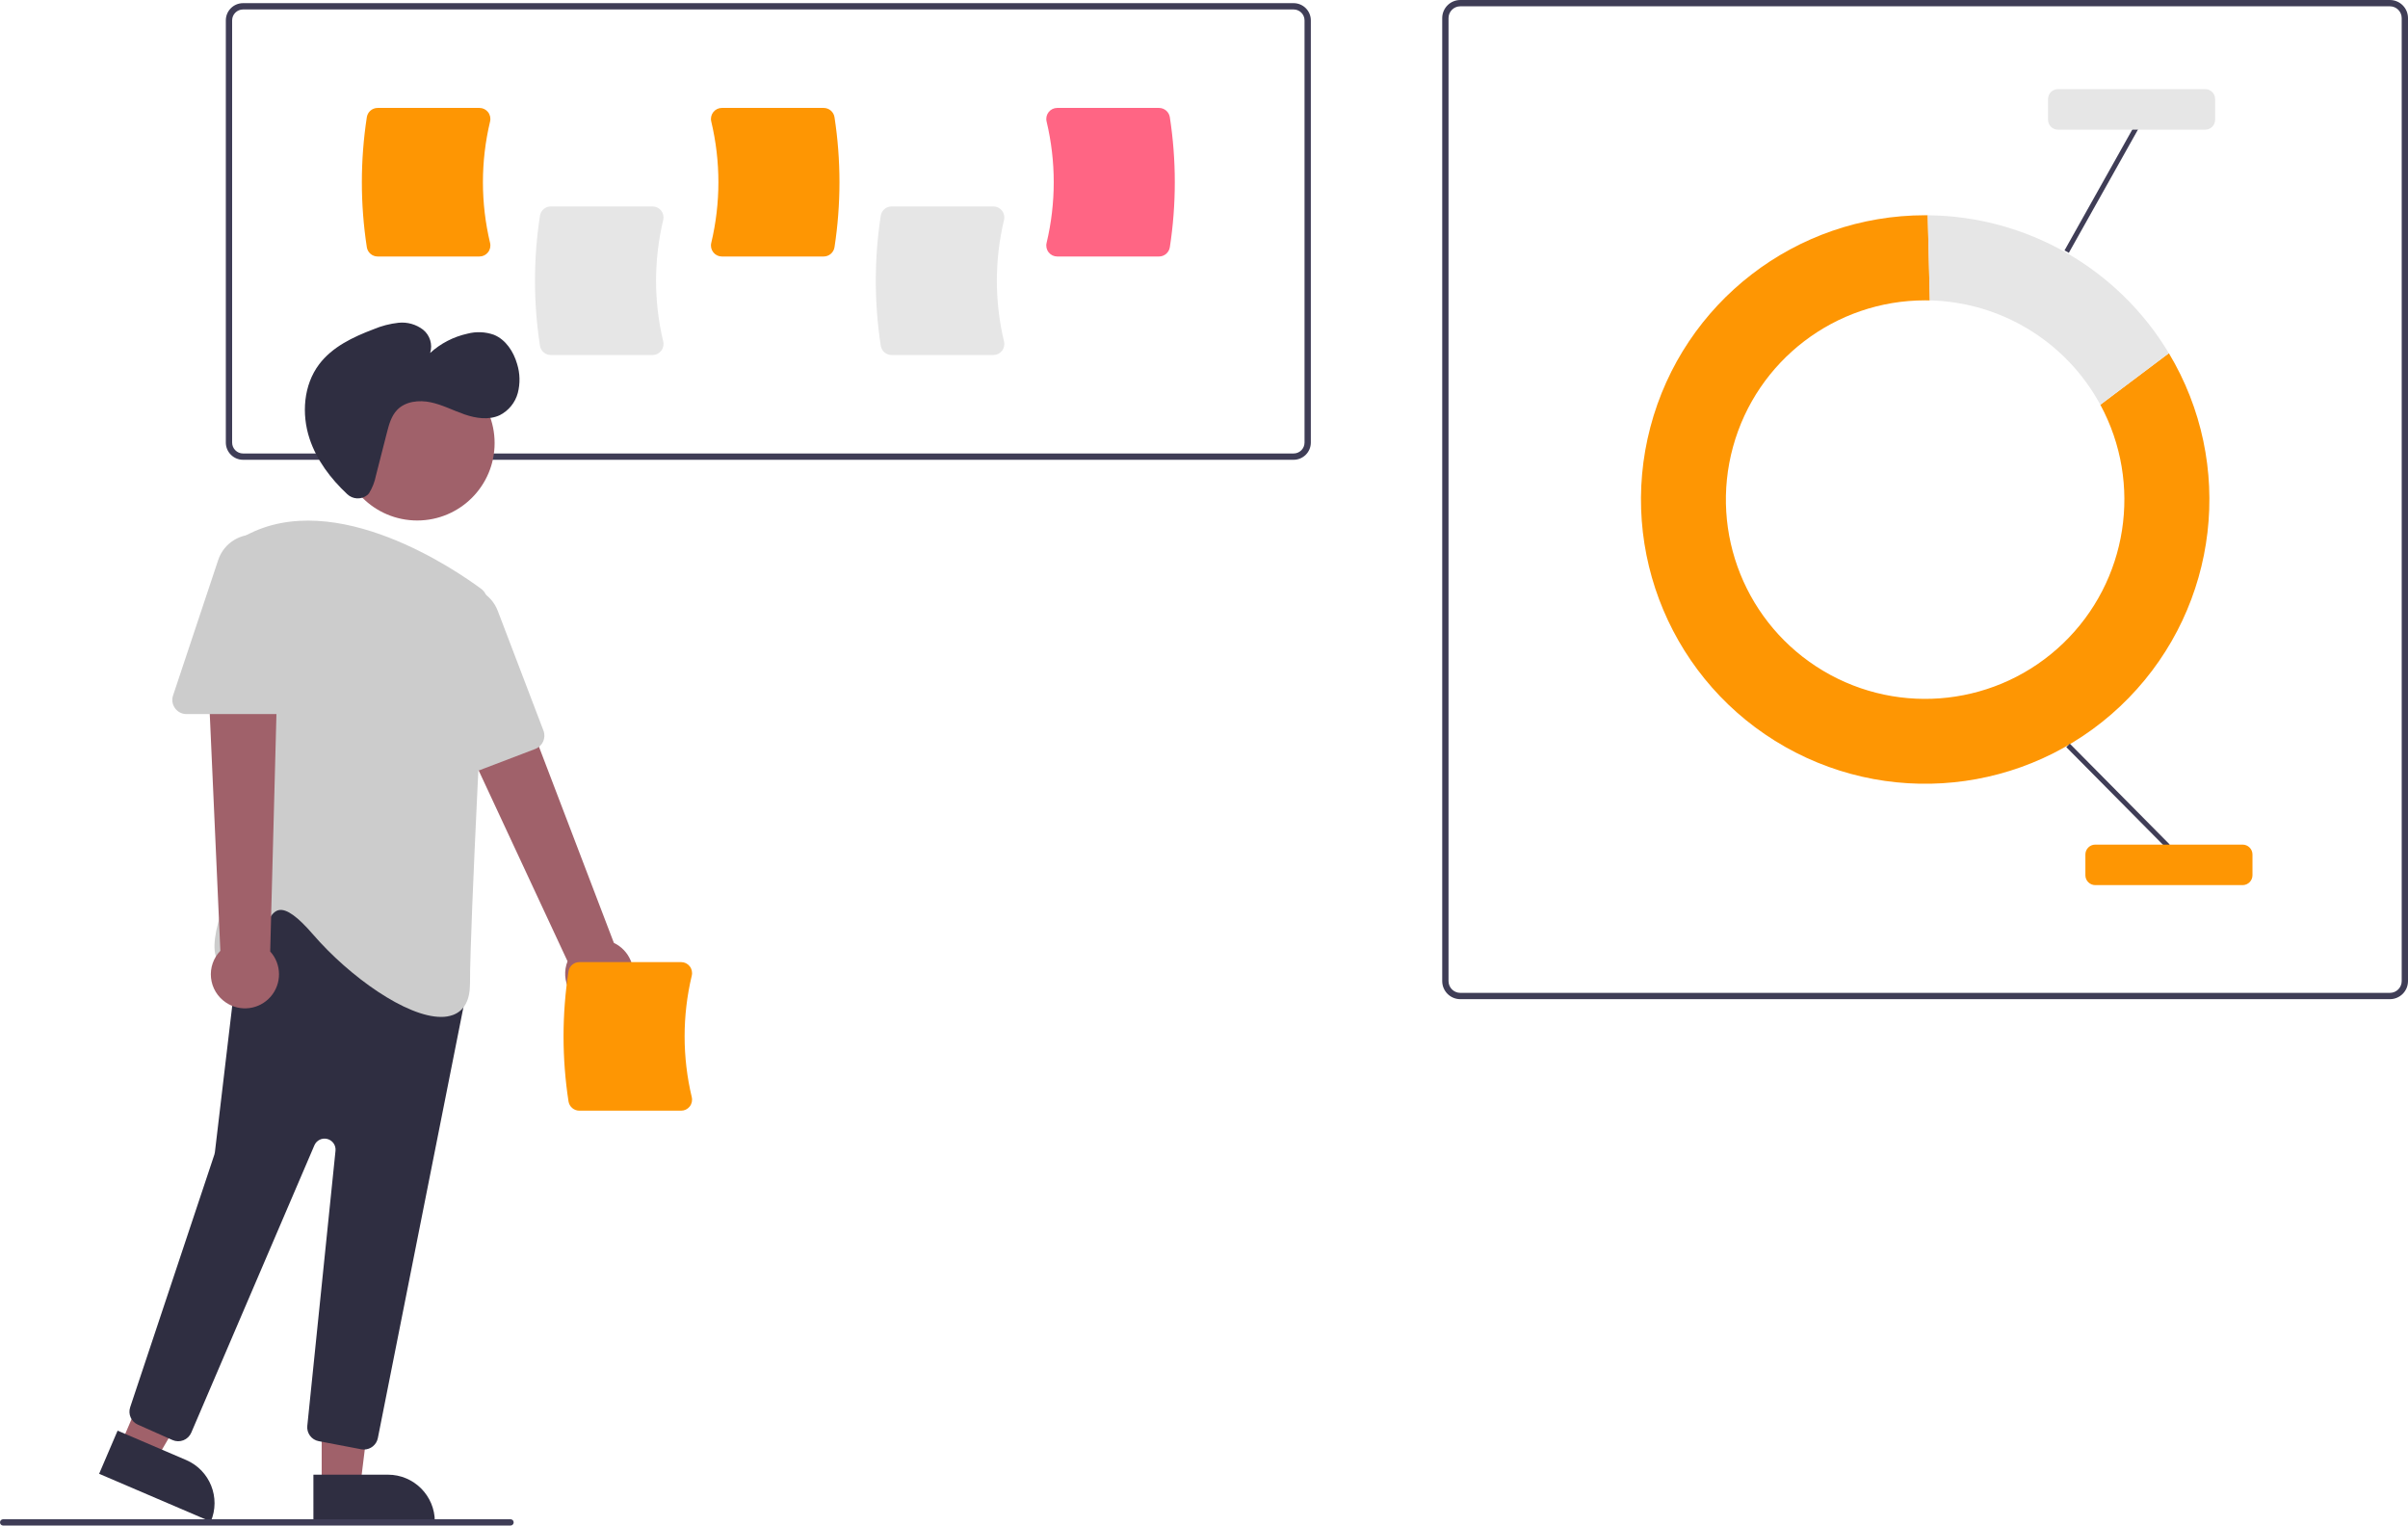
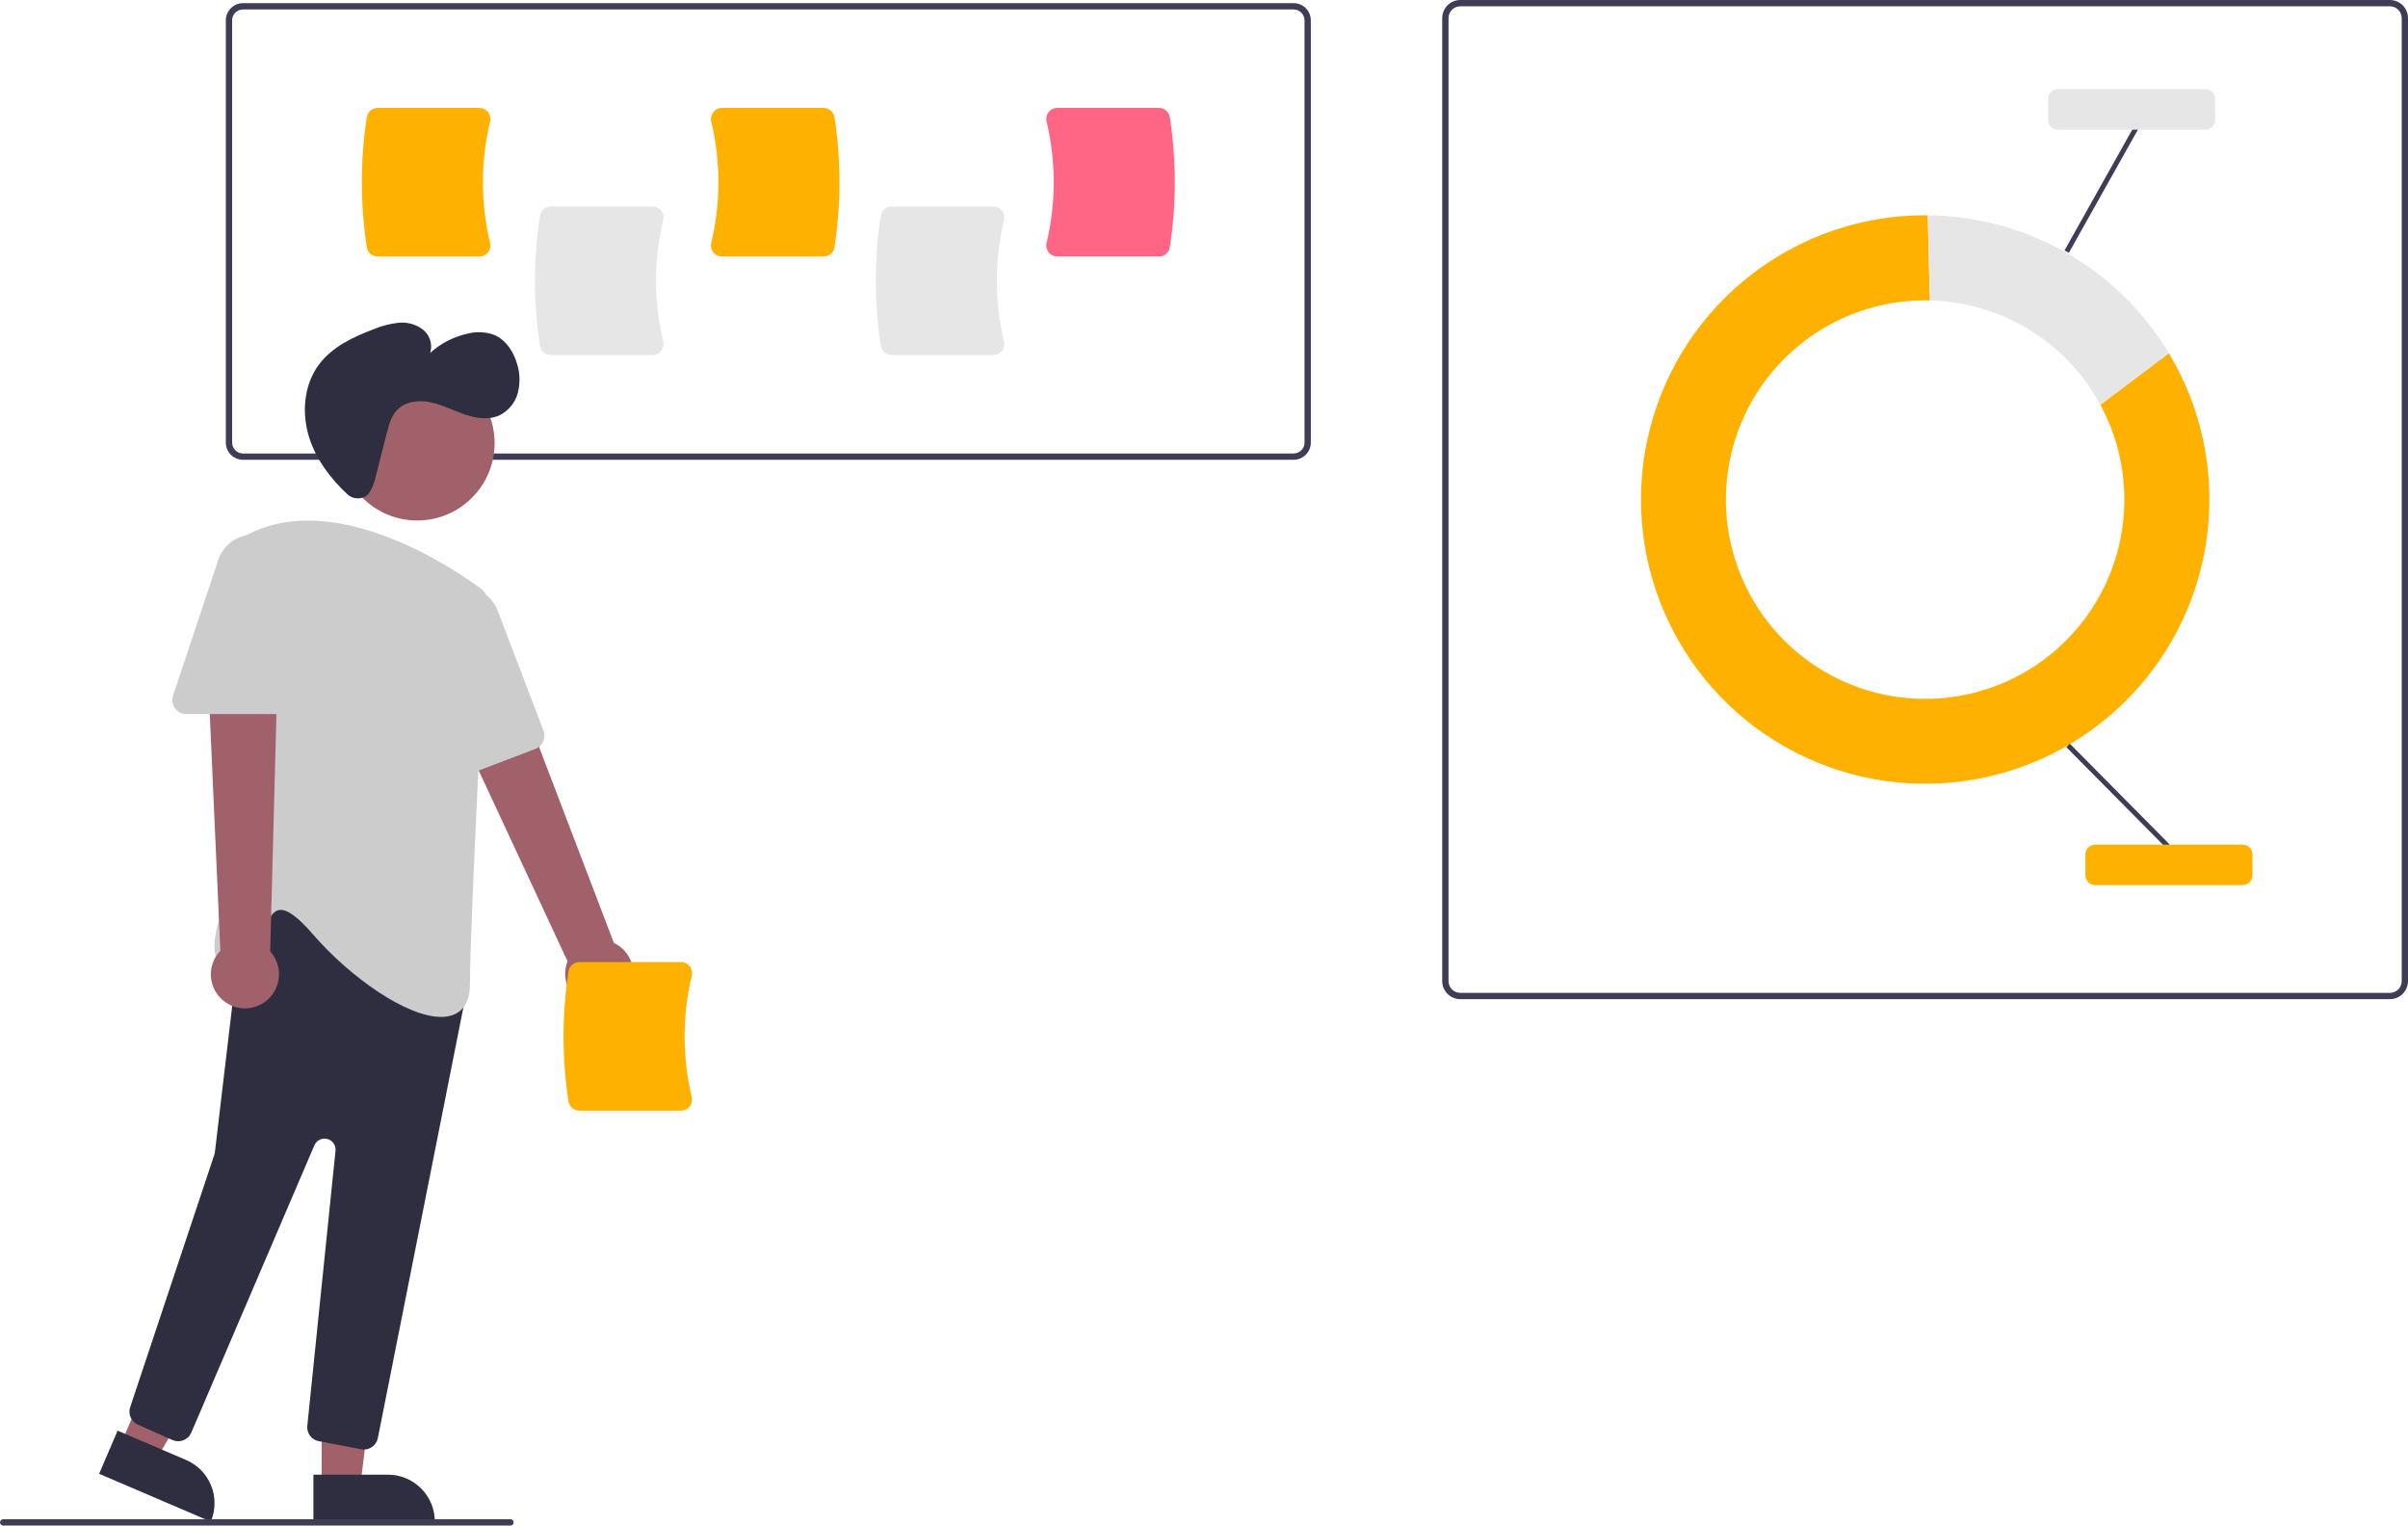
<svg xmlns="http://www.w3.org/2000/svg" height="484" viewBox="0 0 764.114 484" width="764.114">
  <path d="m976.321 525h-294.992a5.743 5.743 0 0 1 -5.736-5.736v-305.527a5.743 5.743 0 0 1 5.736-5.736h294.992a5.743 5.743 0 0 1 5.736 5.736v305.527a5.743 5.743 0 0 1 -5.736 5.736zm-294.992-315a3.741 3.741 0 0 0 -3.736 3.736v305.527a3.741 3.741 0 0 0 3.736 3.736h294.992a3.741 3.741 0 0 0 3.736-3.736v-305.527a3.741 3.741 0 0 0 -3.736-3.736z" fill="#3f3d56" transform="translate(-217.9429 -208)" />
-   <path d="m884.428 336.406a63.221 63.221 0 1 1 -55.603-33.119c.501 0 1.001.007 1.5.019l-.668-27.006c-.277-.002-.553-.011-.831-.011a90.184 90.184 0 1 0 77.35 43.772z" fill="#fe9603" transform="translate(-217.9429 -208)" />
+   <path d="m884.428 336.406a63.221 63.221 0 1 1 -55.603-33.119c.501 0 1.001.007 1.5.019l-.668-27.006c-.277-.002-.553-.011-.831-.011a90.184 90.184 0 1 0 77.35 43.772z" fill="rgb(255,177,0)" transform="translate(-217.9429 -208)" />
  <path d="m884.428 336.406 21.748-16.344a90.156 90.156 0 0 0 -76.519-43.762l.668 27.006a63.203 63.203 0 0 1 54.103 33.1z" fill="#e6e6e6" transform="translate(-217.9429 -208)" />
  <path d="m889.24 437.969h1.571v45.012h-1.571z" fill="#3f3d56" transform="matrix(.7104181 -.7037799 .7037799 .7104181 -284.2805 551.7276)" />
  <path d="m862.252 267.418h45.012v1.571h-45.012z" fill="#3f3d56" transform="matrix(.4891831 -.8721811 .8721811 .4891831 .08452 700.6722)" />
  <g transform="translate(-217.9429 -208)">
-     <path d="m929.569 488.815h-46.75a3.138 3.138 0 0 1 -3.135-3.134v-6.584a3.138 3.138 0 0 1 3.135-3.134h46.75a3.138 3.138 0 0 1 3.135 3.134v6.584a3.138 3.138 0 0 1 -3.135 3.134z" fill="#fe9603" />
+     <path d="m929.569 488.815h-46.75a3.138 3.138 0 0 1 -3.135-3.134v-6.584a3.138 3.138 0 0 1 3.135-3.134h46.75a3.138 3.138 0 0 1 3.135 3.134v6.584a3.138 3.138 0 0 1 -3.135 3.134z" fill="rgb(255,177,0)" />
    <path d="m917.718 249.135h-46.751a3.138 3.138 0 0 1 -3.134-3.134v-6.585a3.138 3.138 0 0 1 3.134-3.134h46.751a3.138 3.138 0 0 1 3.134 3.134v6.585a3.138 3.138 0 0 1 -3.134 3.134z" fill="#e6e6e6" />
    <path d="m628.437 353.873h-333.369a5.471 5.471 0 0 1 -5.465-5.465v-133.943a5.471 5.471 0 0 1 5.465-5.465h333.369a5.471 5.471 0 0 1 5.465 5.465v133.943a5.471 5.471 0 0 1 -5.465 5.465zm-333.369-142.873a3.469 3.469 0 0 0 -3.465 3.465v133.943a3.469 3.469 0 0 0 3.465 3.465h333.369a3.469 3.469 0 0 0 3.465-3.465v-133.943a3.469 3.469 0 0 0 -3.465-3.465z" fill="#3f3d56" />
    <path d="m425.02 320.631h-32.3a3.485 3.485 0 0 1 -3.432-2.921 135.677 135.677 0 0 1 0-41.294 3.485 3.485 0 0 1 3.432-2.921h32.3a3.441 3.441 0 0 1 2.718 1.317 3.5 3.5 0 0 1 .654 3.001 82.894 82.894 0 0 0 -0 38.499 3.499 3.499 0 0 1 -.654 3.001 3.441 3.441 0 0 1 -2.718 1.317z" fill="#e6e6e6" />
    <path d="m533.165 320.631h-32.3a3.485 3.485 0 0 1 -3.432-2.921 135.677 135.677 0 0 1 0-41.294 3.485 3.485 0 0 1 3.432-2.921h32.3a3.44 3.44 0 0 1 2.718 1.317 3.498 3.498 0 0 1 .654 3.001 82.897 82.897 0 0 0 0 38.499 3.498 3.498 0 0 1 -.654 3.001 3.44 3.44 0 0 1 -2.718 1.317z" fill="#e6e6e6" />
-     <path d="m370.081 289.377h-32.3a3.485 3.485 0 0 1 -3.432-2.921 135.677 135.677 0 0 1 0-41.294 3.485 3.485 0 0 1 3.432-2.921h32.3a3.441 3.441 0 0 1 2.718 1.317 3.5 3.5 0 0 1 .654 3.001 82.888 82.888 0 0 0 -0 38.499 3.499 3.499 0 0 1 -.654 3.001 3.441 3.441 0 0 1 -2.718 1.317z" fill="#fe9603" />
-     <path d="m479.314 289.377h-32.3a3.44 3.44 0 0 1 -2.718-1.317 3.498 3.498 0 0 1 -.654-3.001 82.894 82.894 0 0 0 -0-38.499 3.499 3.499 0 0 1 .654-3.001 3.44 3.44 0 0 1 2.718-1.317h32.3a3.485 3.485 0 0 1 3.432 2.921 135.677 135.677 0 0 1 0 41.294 3.485 3.485 0 0 1 -3.432 2.921z" fill="#fe9603" />
+     <path d="m370.081 289.377h-32.3a3.485 3.485 0 0 1 -3.432-2.921 135.677 135.677 0 0 1 0-41.294 3.485 3.485 0 0 1 3.432-2.921h32.3a3.441 3.441 0 0 1 2.718 1.317 3.5 3.5 0 0 1 .654 3.001 82.888 82.888 0 0 0 -0 38.499 3.499 3.499 0 0 1 -.654 3.001 3.441 3.441 0 0 1 -2.718 1.317z" fill="rgb(255,177,0)" />
+     <path d="m479.314 289.377h-32.3a3.44 3.44 0 0 1 -2.718-1.317 3.498 3.498 0 0 1 -.654-3.001 82.894 82.894 0 0 0 -0-38.499 3.499 3.499 0 0 1 .654-3.001 3.44 3.44 0 0 1 2.718-1.317h32.3a3.485 3.485 0 0 1 3.432 2.921 135.677 135.677 0 0 1 0 41.294 3.485 3.485 0 0 1 -3.432 2.921z" fill="rgb(255,177,0)" />
    <path d="m585.724 289.377h-32.3a3.44 3.44 0 0 1 -2.718-1.317 3.498 3.498 0 0 1 -.654-3.001 82.894 82.894 0 0 0 -0-38.499 3.499 3.499 0 0 1 .654-3.001 3.44 3.44 0 0 1 2.718-1.317h32.3a3.485 3.485 0 0 1 3.432 2.921 135.693 135.693 0 0 1 0 41.294 3.485 3.485 0 0 1 -3.432 2.921z" fill="#ff6584" />
    <path d="m405.88 527.466a10.743 10.743 0 0 1 -7.842-14.486l-44.335-95.191 22.491-6.321 36.547 95.674a10.801 10.801 0 0 1 -6.861 20.325z" fill="#a0616a" />
  </g>
  <path d="m102.079 471.364h12.26l5.832-47.288h-18.094z" fill="#a0616a" />
  <path d="m317.395 675.861h38.531a0 0 0 0 1 0 0v14.887a0 0 0 0 1 0 0h-23.644a14.887 14.887 0 0 1 -14.887-14.887 0 0 0 0 1 0-0z" fill="#2f2e41" transform="matrix(-1 .00004573 -.00004573 -1 455.4086 1158.593)" />
  <path d="m38.354 458.148 11.269 4.827 23.982-41.171-16.633-7.124z" fill="#a0616a" />
  <path d="m250.774 668.878h38.531a0 0 0 0 1 0 0v14.887a0 0 0 0 1 0 0h-23.644a14.887 14.887 0 0 1 -14.887-14.887 0 0 0 0 1 0-0z" fill="#2f2e41" transform="matrix(-.9192299 -.3937212 .3937212 -.9192299 34.04329 1196.336)" />
  <circle cx="132.39" cy="140.57" fill="#a0616a" r="24.561" />
  <path d="m332.589 667.803-13.496-2.571a4.474 4.474 0 0 1 -3.635-4.879l8.949-87.259a3.5 3.5 0 0 0 -6.699-1.735l-39.071 91.167a4.5 4.5 0 0 1 -5.964 2.339l-10.977-4.879a4.482 4.482 0 0 1 -2.442-5.535l26.722-80.167a3.499 3.499 0 0 0 .155-.694l8.674-73.247a4.5 4.5 0 0 1 2.775-3.641l27.388-11.126a4.501 4.501 0 0 1 4.833.944l34.57 33.661a4.482 4.482 0 0 1 1.275 4.101l-27.804 139.978a4.517 4.517 0 0 1 -4.417 3.623 4.47 4.47 0 0 1 -.839-.079z" fill="#2f2e41" transform="translate(-217.9429 -208)" />
  <path d="m317.203 504.381c-4.785-5.54-8.277-8.055-10.665-7.658-2.37.383-3.737 3.693-5.184 7.198-1.976 4.784-4.215 10.207-9.734 10.631a4.647 4.647 0 0 1 -4.562-1.87c-4.342-6.457 6.072-27.824 7.023-29.744l-.488-101.061a4.489 4.489 0 0 1 2.353-3.985c28.617-15.432 67.257 11.406 74.712 16.944a4.488 4.488 0 0 1 1.811 3.849c-.9 16.926-5.387 102.32-5.387 121.369 0 5.273-1.819 8.624-5.406 9.958a10.781 10.781 0 0 1 -3.774.619c-10.946 0-28.873-12.559-40.698-26.25z" fill="#ccc" transform="translate(-217.9429 -208)" />
  <path d="m357.139 455.309a4.45 4.45 0 0 1 -2.023-3.566l-1.938-45.266a11.747 11.747 0 0 1 22.712-4.691l14.507 38.017a4.505 4.505 0 0 1 -2.6 5.809l-26.581 10.144a4.455 4.455 0 0 1 -4.077-.445z" fill="#ccc" transform="translate(-217.9429 -208)" />
  <path d="m289.592 526.037a10.743 10.743 0 0 1 -1.726-16.382l-4.69-104.904 23.202 2.732-2.693 102.381a10.801 10.801 0 0 1 -14.092 16.173z" fill="#a0616a" transform="translate(-217.9429 -208)" />
  <path d="m273.481 432.685a4.451 4.451 0 0 1 -.619-4.054l14.328-42.982a11.747 11.747 0 0 1 22.892 3.715v40.69a4.505 4.505 0 0 1 -4.5 4.5h-28.45a4.453 4.453 0 0 1 -3.651-1.869z" fill="#ccc" transform="translate(-217.9429 -208)" />
  <path d="m334.472 365.089a4.853 4.853 0 0 1 -6.351-.317c-5.264-4.92-9.706-10.804-11.955-17.618-2.576-7.808-1.918-16.953 3.015-23.53 4.171-5.56 10.772-8.701 17.274-11.157a28.271 28.271 0 0 1 7.96-2.067 10.937 10.937 0 0 1 7.754 2.177 6.868 6.868 0 0 1 2.275 7.397 25.847 25.847 0 0 1 11.801-6.105 14.267 14.267 0 0 1 8.44.35c3.771 1.551 6.22 5.339 7.349 9.256a16.724 16.724 0 0 1 .218 9.209 11.146 11.146 0 0 1 -5.706 7.032c-3.45 1.625-7.544 1.012-11.152-.225s-7.028-3.063-10.759-3.853-8.039-.329-10.679 2.423c-1.859 1.938-2.591 4.664-3.256 7.266l-3.459 13.534a16.88 16.88 0 0 1 -2.157 5.574 3.333 3.333 0 0 1 -.616.652z" fill="#2f2e41" transform="translate(-217.9429 -208)" />
-   <path d="m434.081 560.377h-32.3a3.485 3.485 0 0 1 -3.432-2.921 135.677 135.677 0 0 1 0-41.294 3.485 3.485 0 0 1 3.432-2.921h32.3a3.44 3.44 0 0 1 2.718 1.317 3.499 3.499 0 0 1 .654 3.001 82.897 82.897 0 0 0 0 38.499 3.499 3.499 0 0 1 -.654 3.001 3.44 3.44 0 0 1 -2.718 1.317z" fill="#fe9603" transform="translate(-217.9429 -208)" />
+   <path d="m434.081 560.377h-32.3a3.485 3.485 0 0 1 -3.432-2.921 135.677 135.677 0 0 1 0-41.294 3.485 3.485 0 0 1 3.432-2.921h32.3a3.44 3.44 0 0 1 2.718 1.317 3.499 3.499 0 0 1 .654 3.001 82.897 82.897 0 0 0 0 38.499 3.499 3.499 0 0 1 -.654 3.001 3.44 3.44 0 0 1 -2.718 1.317z" fill="rgb(255,177,0)" transform="translate(-217.9429 -208)" />
  <path d="m379.943 692h-161a1 1 0 0 1 0-2h161a1 1 0 0 1 0 2z" fill="#3f3d56" transform="translate(-217.9429 -208)" />
</svg>
